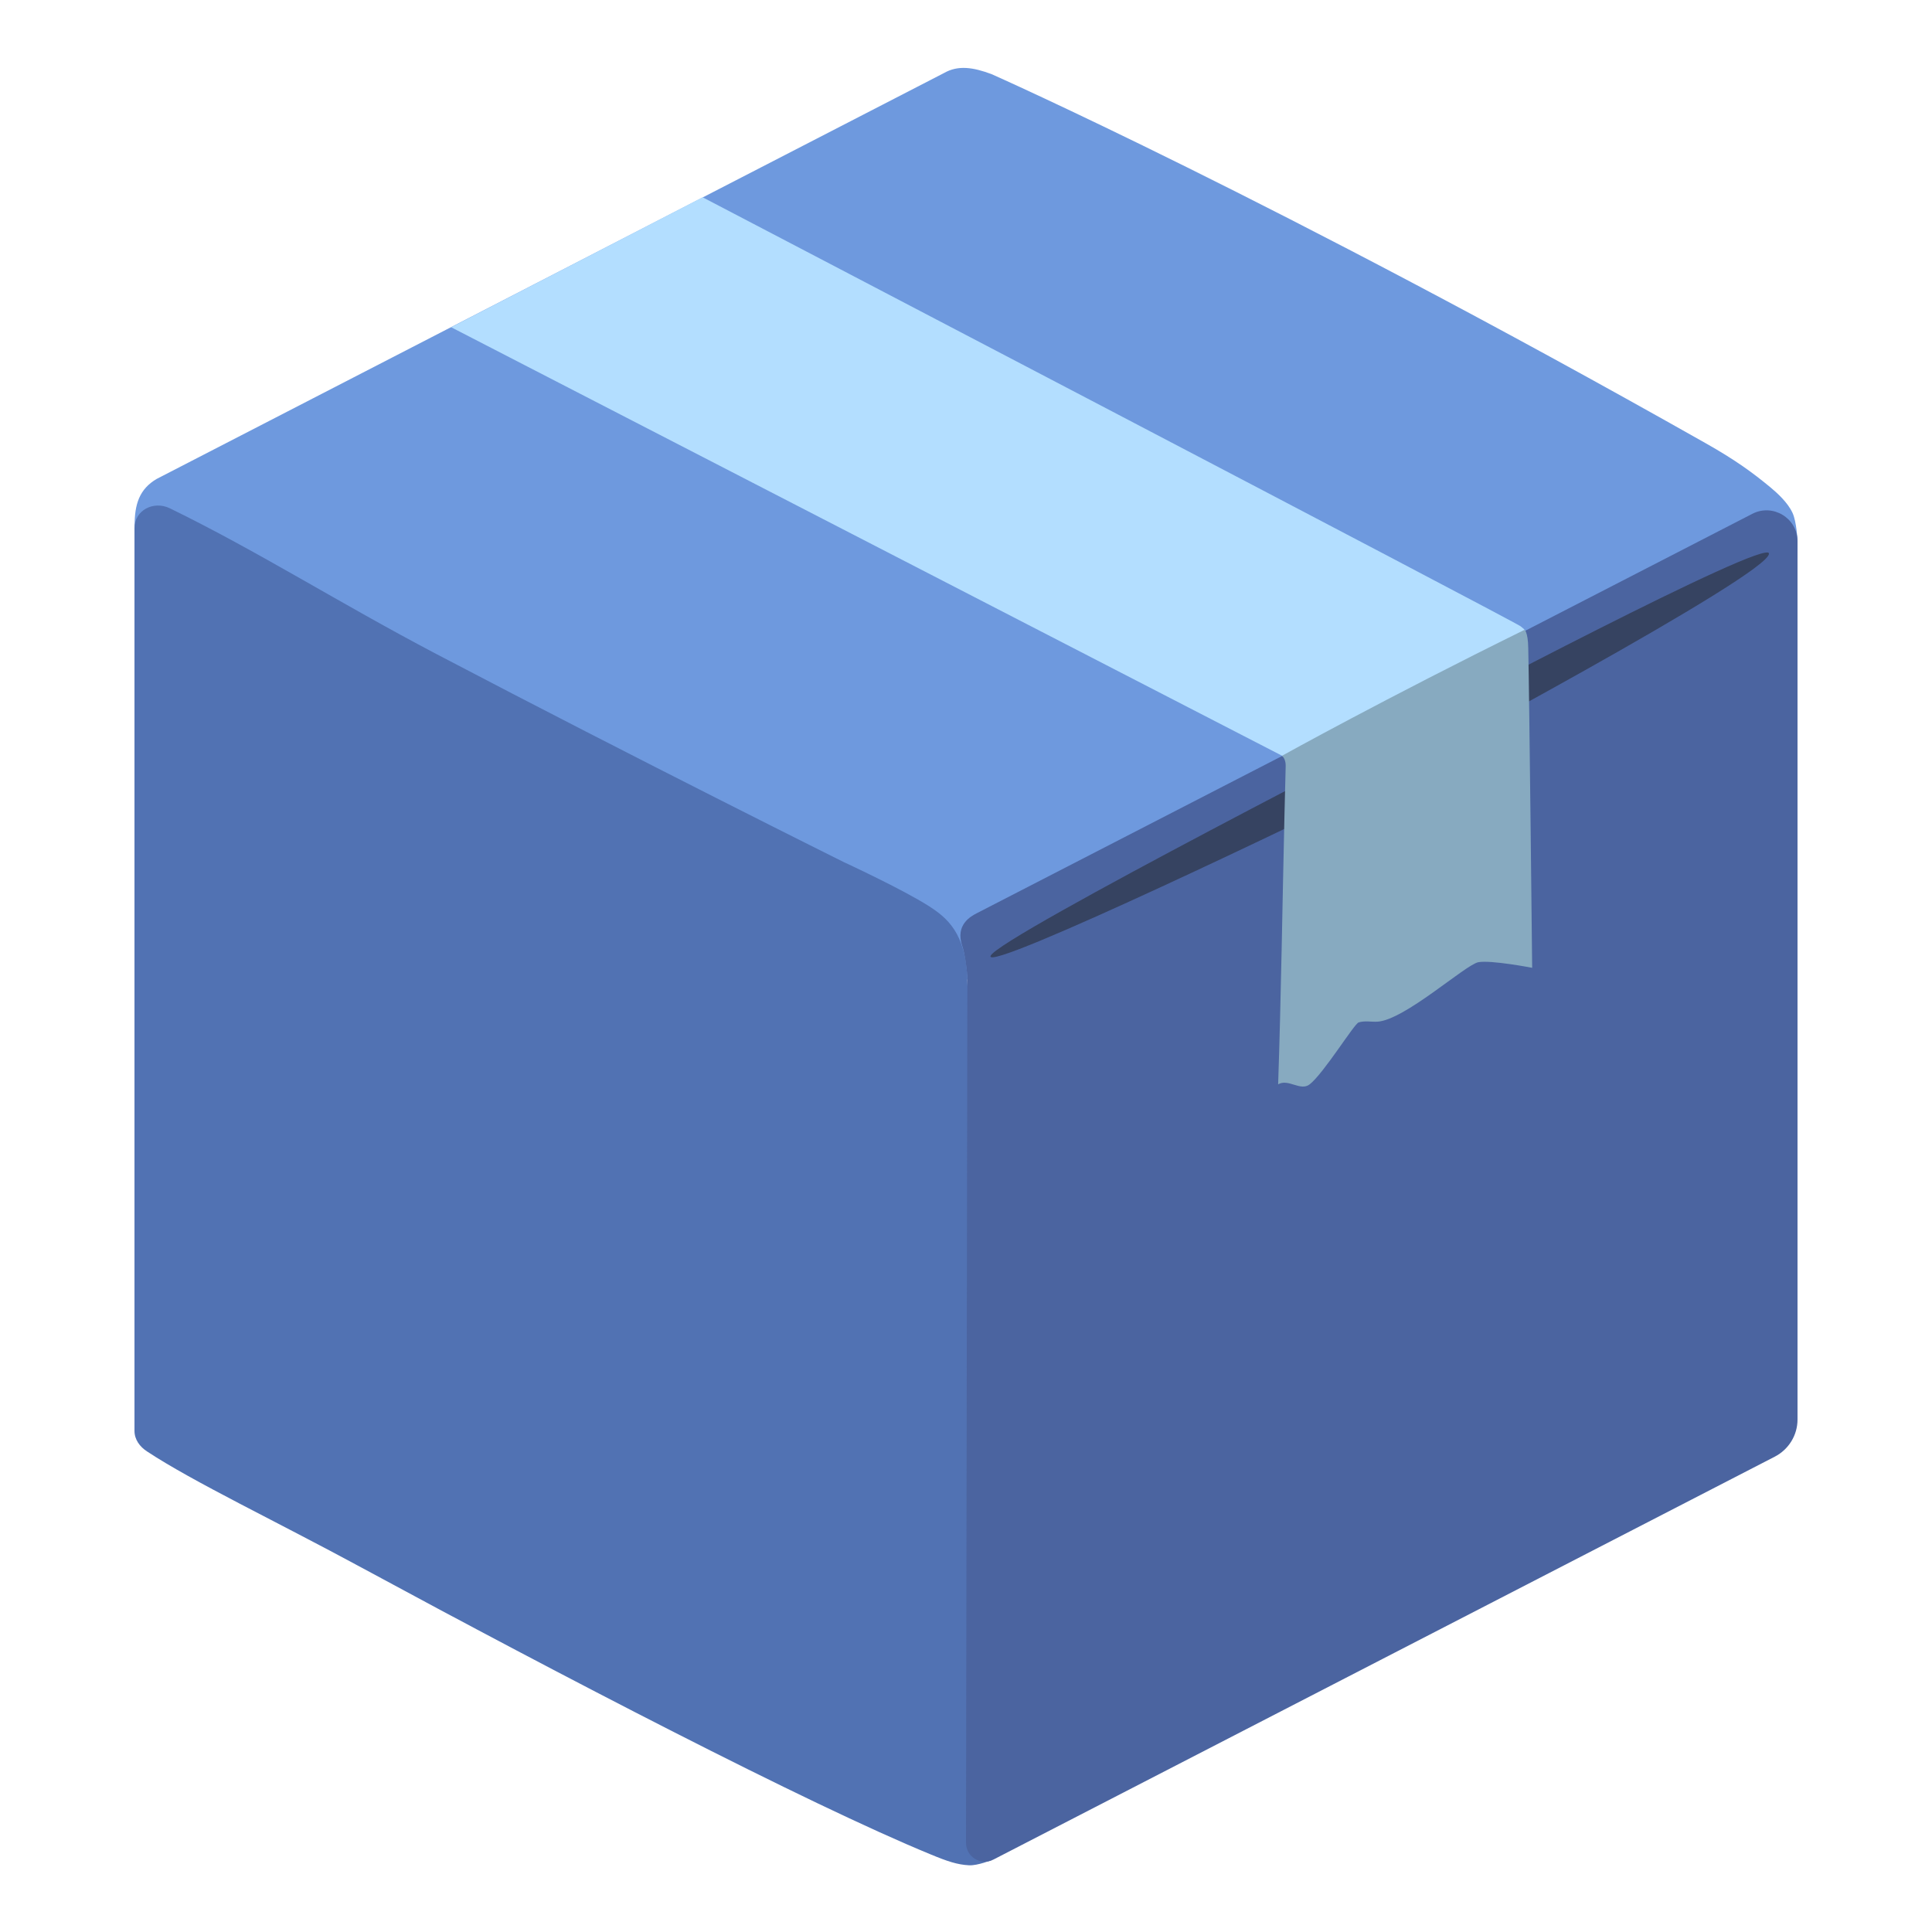
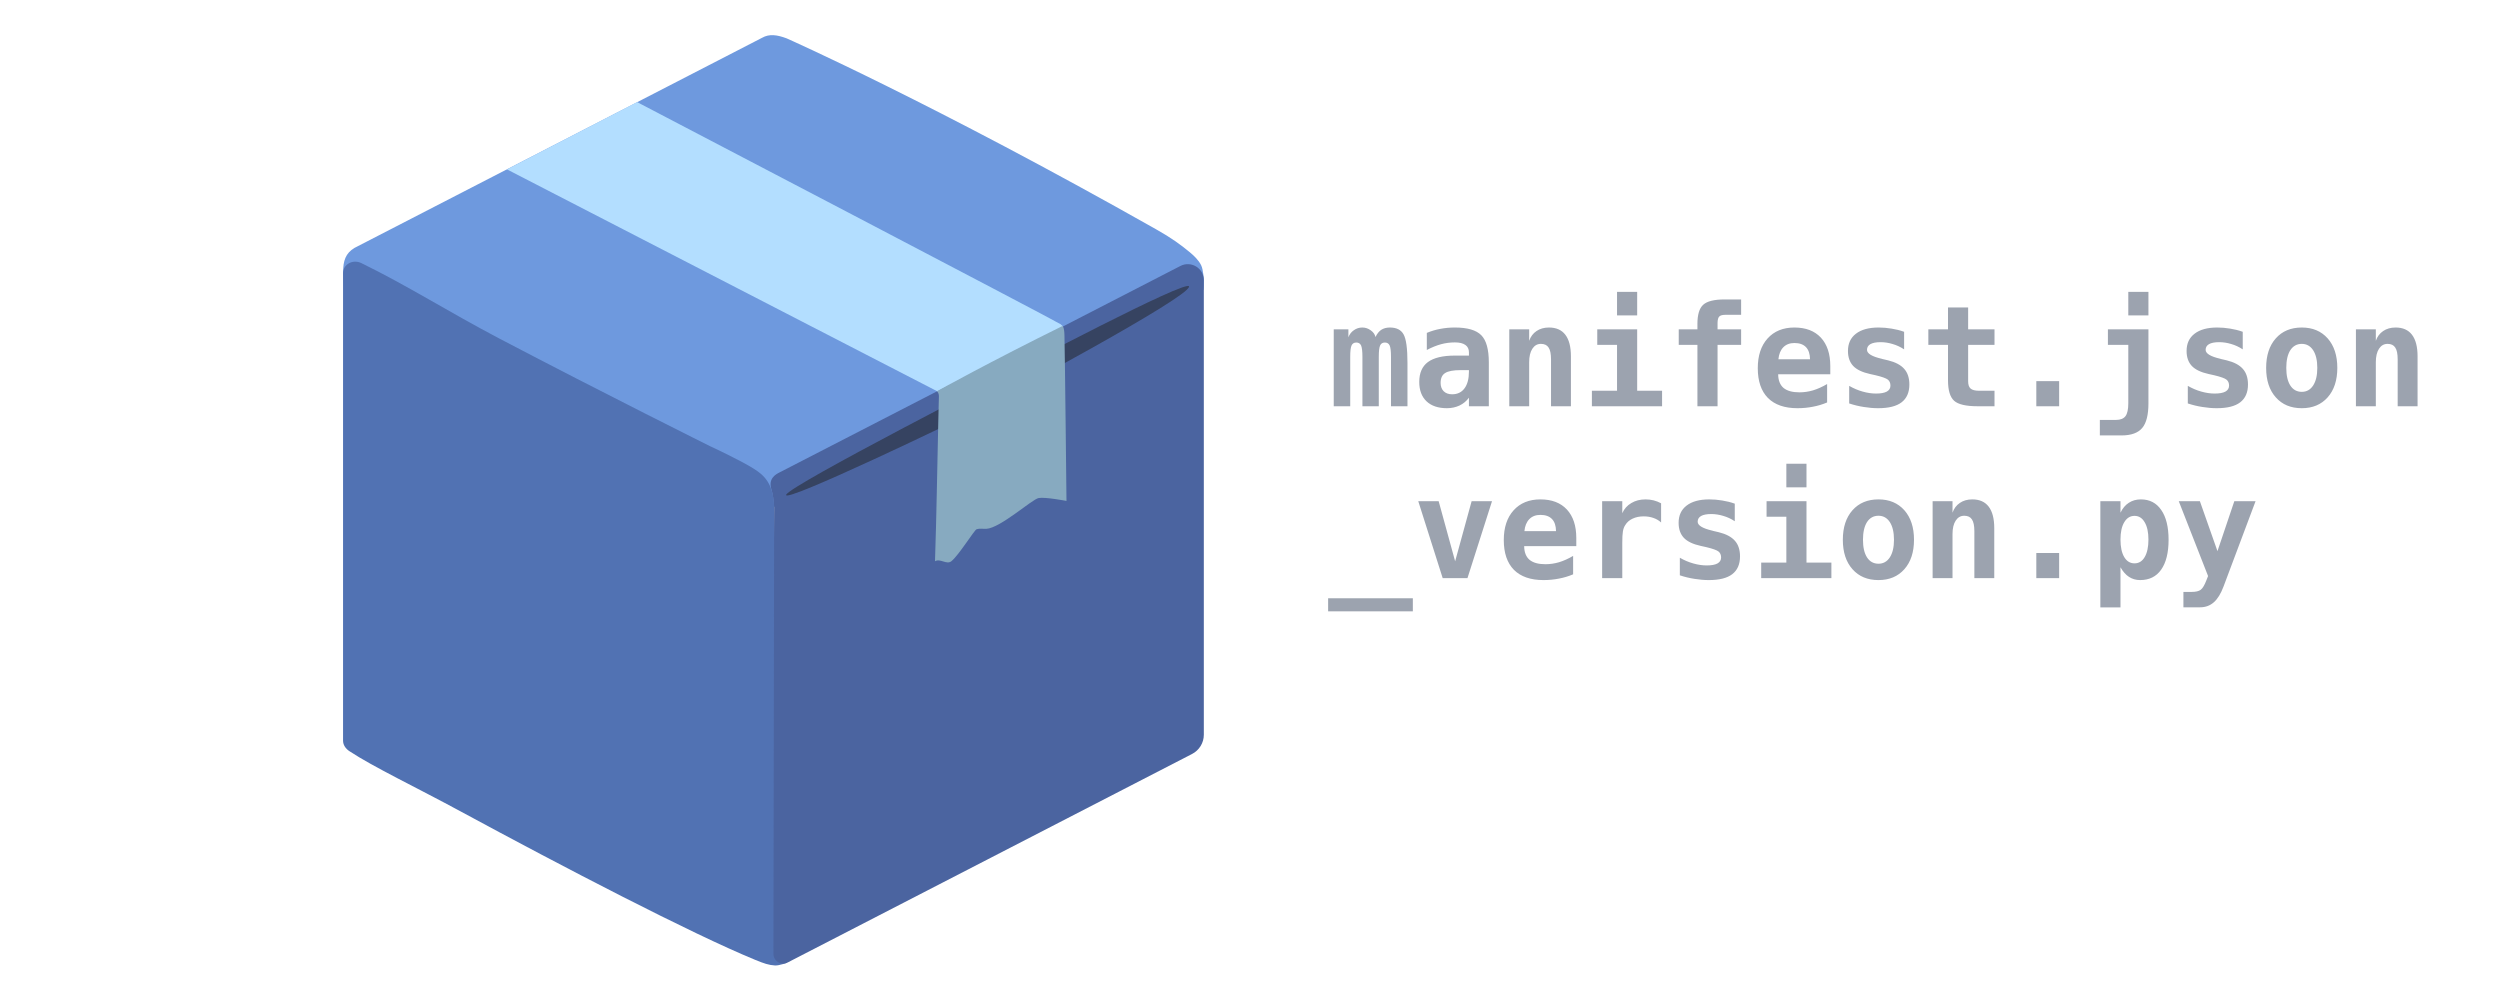
- <svg xmlns="http://www.w3.org/2000/svg" width="100" height="100" viewBox="0 0 128 128">
+ <svg xmlns="http://www.w3.org/2000/svg" width="250" height="100" viewBox="0 0 250 128">
  <path d="M62.54 4.84L10.38 31.73c-1.14.67-1.47 1.67-1.46 3.12l.1 1.81L64.09 64.9l54.94-27.79s.06-.28.06-1.26c0 0-.05-1.29-.34-1.89c-.32-.68-1-1.29-1.44-1.66c-1.17-.97-2.34-1.83-4.33-2.95C84.45 13.22 65.69 4.91 65.69 4.91c-1.21-.45-2.21-.61-3.15-.07z" fill="#6e99de" />
  <path d="M9.74 96.16c3.04 2.01 8.59 4.65 14.2 7.69c13.04 7.06 29.52 15.64 37.72 19.01c1.11.46 1.77.68 2.54.72c.57.03 1.51-.35 1.51-.35s-1.53-55.19-1.62-58.34c-.09-3.08-1.38-4.1-2.52-4.84c-1.78-1.14-5.64-2.92-5.64-2.92s-13.52-6.72-27.02-13.8c-6.42-3.37-11.84-6.82-17.67-9.66c-1.07-.51-2.33.13-2.33 1.33v59.8c0 .57.35 1.05.83 1.36z" fill="#5172b3" />
  <path d="M117.58 96.51L65.82 123.2c-.83.43-1.82-.17-1.82-1.11l.09-57.18c0-.55-.17-1.76-.34-2.24c-.47-1.4.55-1.96 1.01-2.19l51.34-26.44c1.36-.7 2.99.29 2.99 1.82v58.19c0 1.03-.58 1.98-1.51 2.46z" fill="#4b64a0" />
  <path d="M94.46 47.59S66.09 62.1 65.63 63.33c-.46 1.22 22.26-9.7 24.92-11.07c3.01-1.55 26.65-14.19 26.65-15.58c.01-1.14-22.74 10.91-22.74 10.91z" fill="#212121" opacity=".5" />
  <path d="M100.74 41.49c-.5-.37-54.19-28.42-54.19-28.42l-16.66 8.61l55.05 28.39l.03.03l16.11-8.25s-.03-.08-.12-.18c-.07-.06-.19-.15-.22-.18z" fill="#b3deff" />
  <path d="M101 41.73c-9.12 4.49-16.06 8.34-16.06 8.34c.23.23.24.53.24.68c-.03 1.16-.05 2.08-.08 3.23c-.14 5.95-.22 11.91-.42 17.86c.67-.4 1.48.48 2.09 0c.94-.74 2.94-4 3.24-4.1c.4-.13.83-.03 1.24-.05c1.8-.1 5.83-3.77 6.69-3.94c.83-.16 3.57.37 3.57.37s-.19-18.15-.26-21.2c-.02-1.08-.25-1.19-.25-1.19z" fill="#87aac0" />
+   <text x="135" y="52" font-family="monospace" font-size="18" font-weight="600" fill="#9ca3af">manifest.json</text>
+   <text x="135" y="74" font-family="monospace" font-size="18" font-weight="600" fill="#9ca3af">_version.py</text>
</svg>
